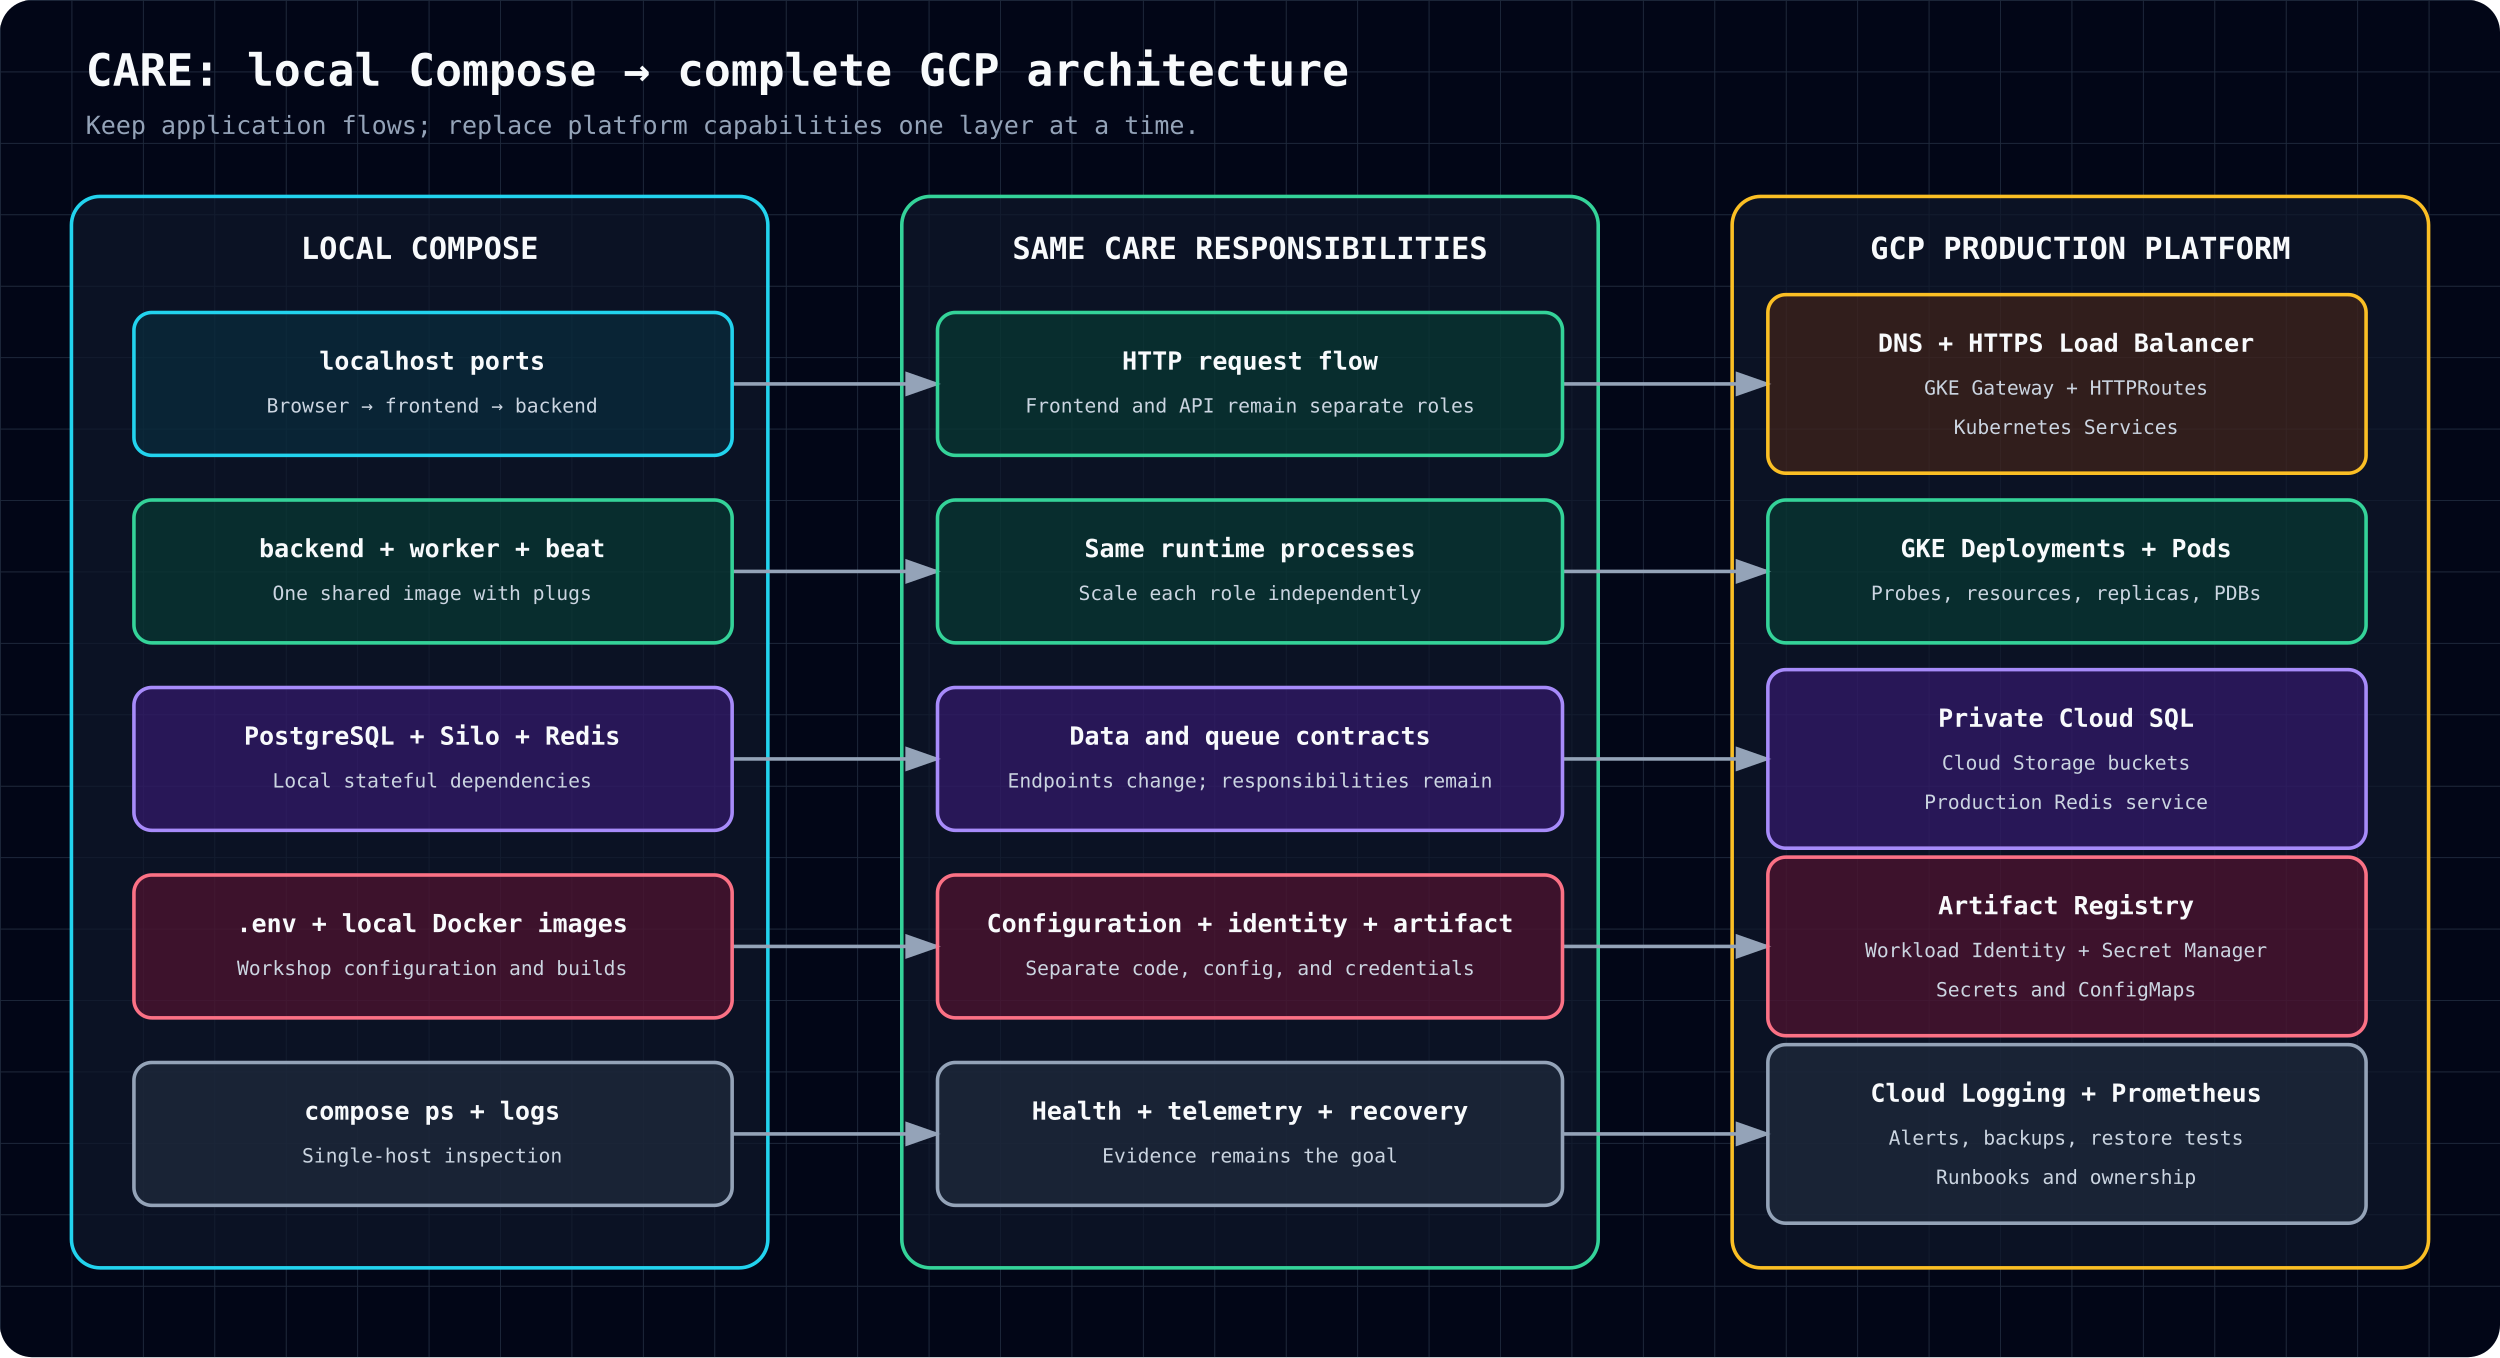
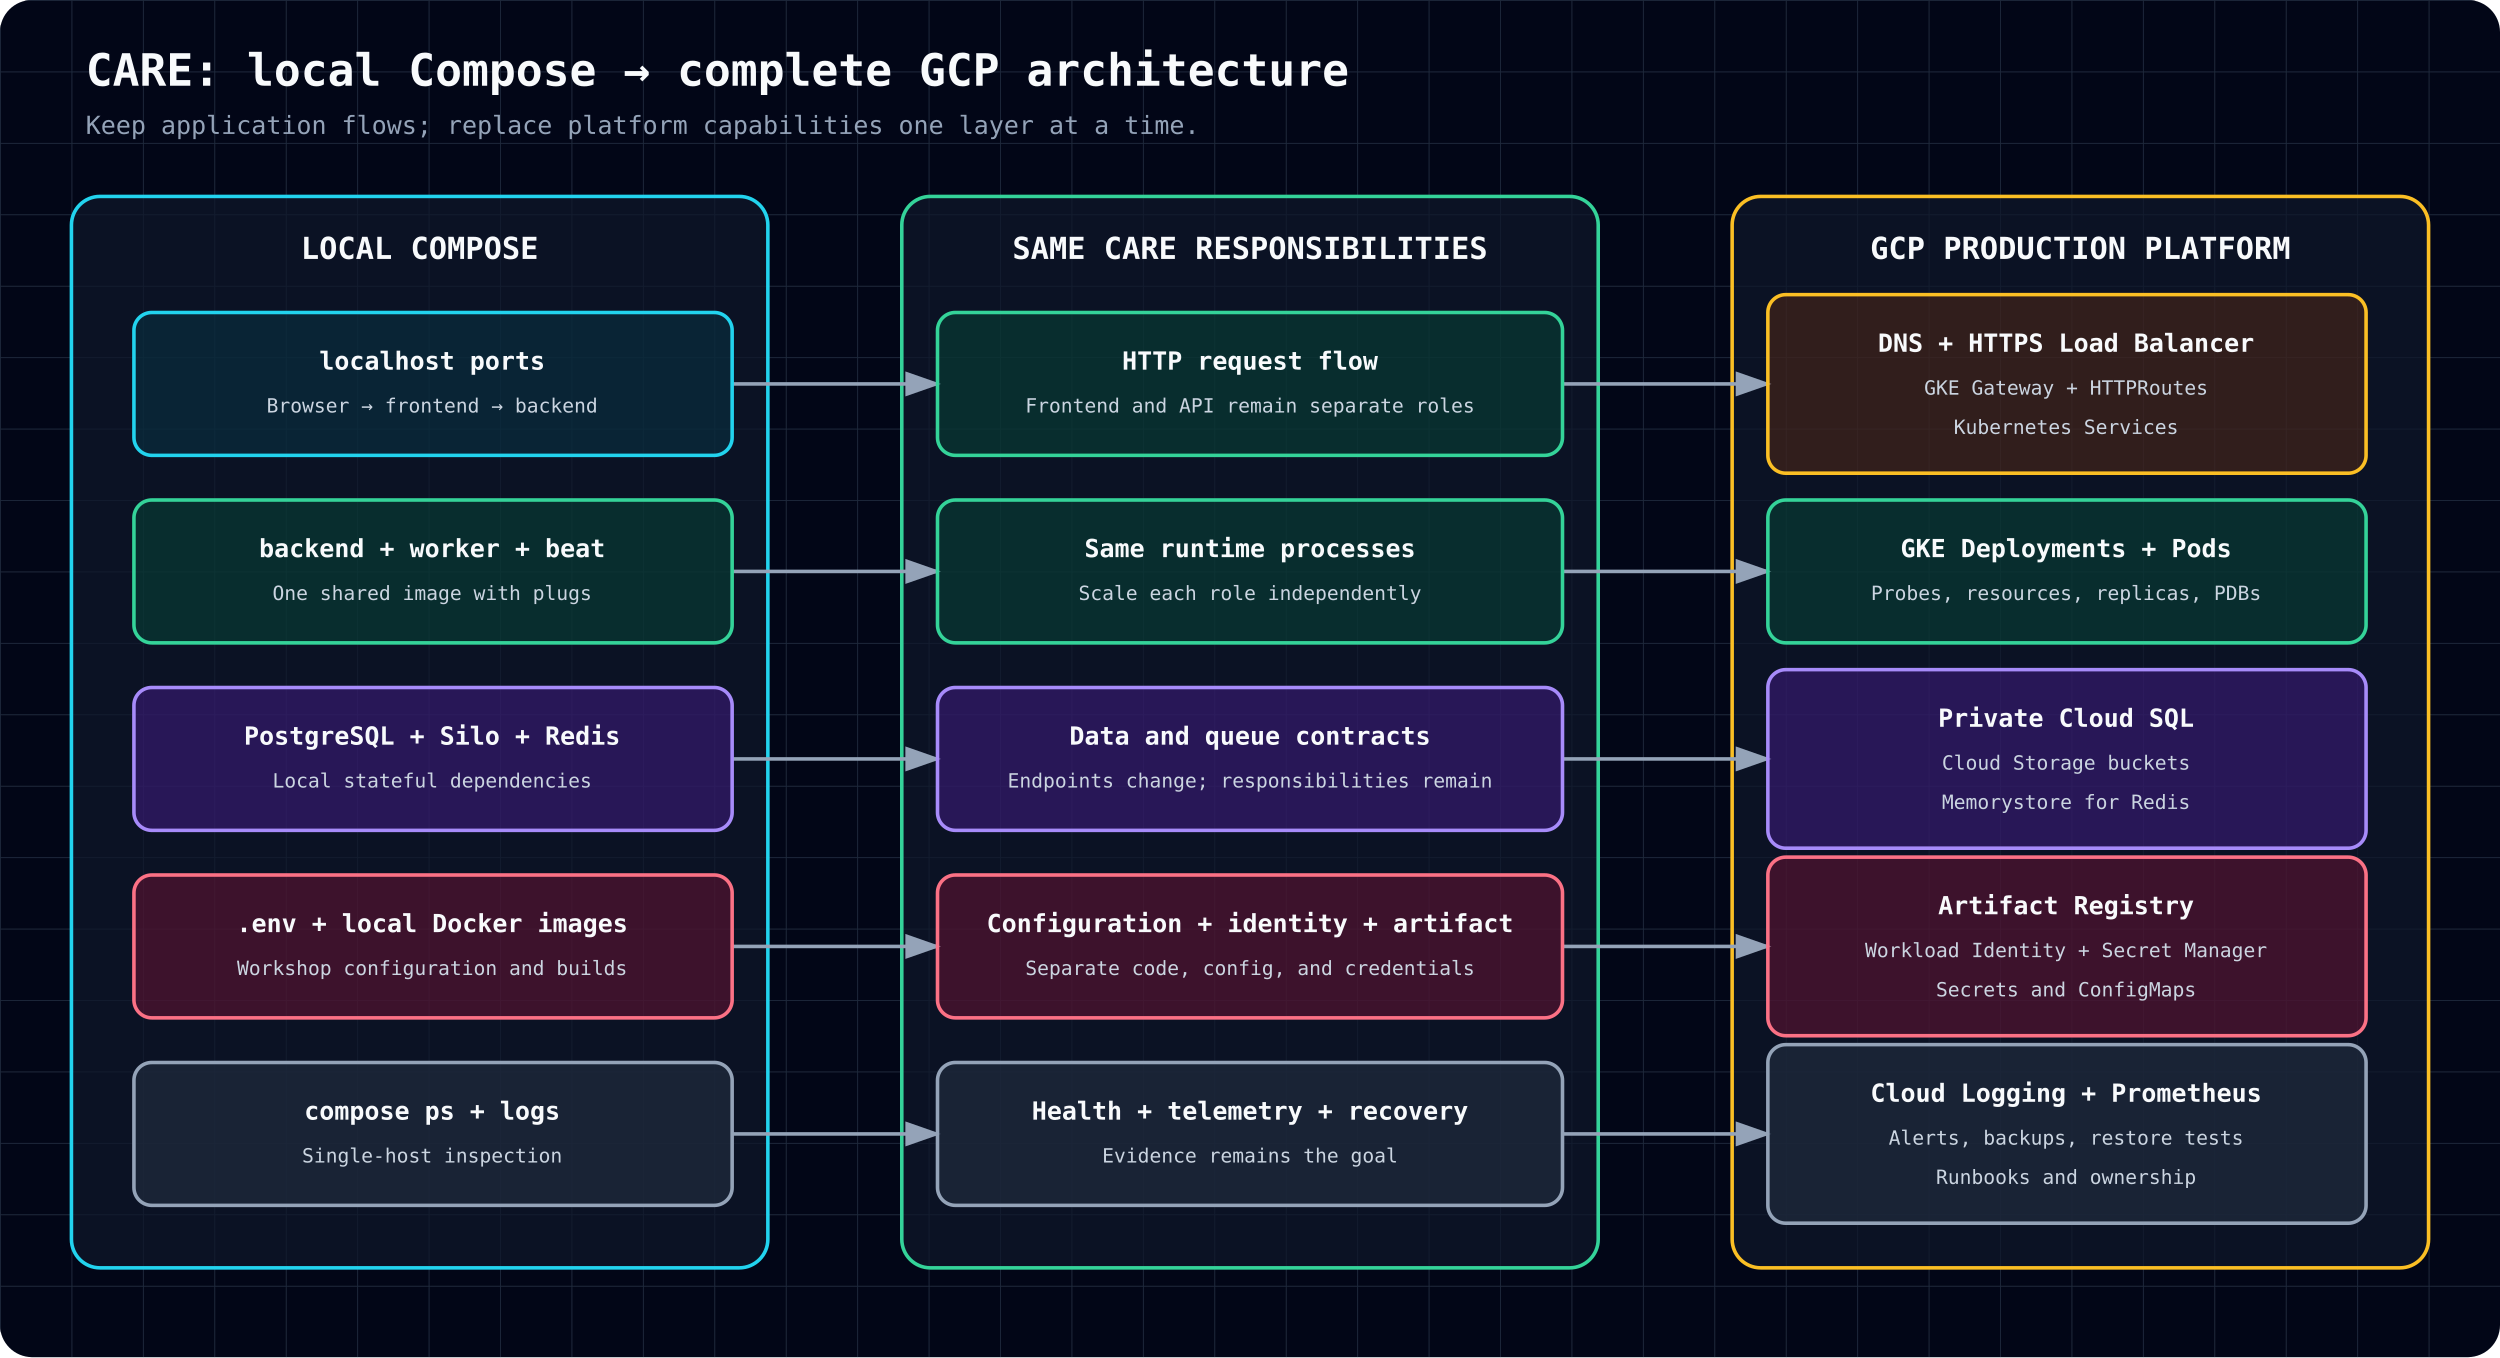
<svg xmlns="http://www.w3.org/2000/svg" width="1400" height="760" viewBox="0 0 1400 760" role="img" aria-labelledby="title desc">
  <defs>
    <pattern id="grid" width="40" height="40" patternUnits="userSpaceOnUse">
      <path d="M40 0H0V40" fill="none" stroke="#1e293b" />
    </pattern>
    <marker id="arrow" markerWidth="10" markerHeight="7" refX="9" refY="3.5" orient="auto">
      <polygon points="0 0,10 3.5,0 7" fill="#94a3b8" />
    </marker>
    <style>
      .title{font:700 25px ui-monospace,SFMono-Regular,Menlo,monospace;fill:#f8fafc}.sub{font:14px ui-monospace,SFMono-Regular,Menlo,monospace;fill:#94a3b8}.head{font:700 17px ui-monospace,SFMono-Regular,Menlo,monospace;fill:#f8fafc;text-anchor:middle}.name{font:700 14px ui-monospace,SFMono-Regular,Menlo,monospace;fill:#f8fafc;text-anchor:middle}.detail{font:11px ui-monospace,SFMono-Regular,Menlo,monospace;fill:#cbd5e1;text-anchor:middle}.arrow{fill:none;stroke:#94a3b8;stroke-width:2;marker-end:url(#arrow)}
    </style>
  </defs>
  <rect width="1400" height="760" rx="18" fill="#020617" />
  <rect width="1400" height="760" rx="18" fill="url(#grid)" />
  <text x="48" y="48" class="title">CARE: local Compose → complete GCP architecture</text>
  <text x="48" y="75" class="sub">Keep application flows; replace platform capabilities one layer at a time.</text>
  <rect x="40" y="110" width="390" height="600" rx="16" fill="rgba(15,23,42,.7)" stroke="#22d3ee" stroke-width="2" />
  <text x="235" y="145" class="head">LOCAL COMPOSE</text>
  <rect x="505" y="110" width="390" height="600" rx="16" fill="rgba(15,23,42,.7)" stroke="#34d399" stroke-width="2" />
  <text x="700" y="145" class="head">SAME CARE RESPONSIBILITIES</text>
  <rect x="970" y="110" width="390" height="600" rx="16" fill="rgba(15,23,42,.7)" stroke="#fbbf24" stroke-width="2" />
  <text x="1165" y="145" class="head">GCP PRODUCTION PLATFORM</text>
  <path class="arrow" d="M410 215H525" />
  <path class="arrow" d="M875 215H990" />
  <path class="arrow" d="M410 320H525" />
  <path class="arrow" d="M875 320H990" />
  <path class="arrow" d="M410 425H525" />
  <path class="arrow" d="M875 425H990" />
  <path class="arrow" d="M410 530H525" />
  <path class="arrow" d="M875 530H990" />
  <path class="arrow" d="M410 635H525" />
  <path class="arrow" d="M875 635H990" />
  <rect x="75" y="175" width="335" height="80" rx="10" fill="rgba(8,51,68,.55)" stroke="#22d3ee" stroke-width="2" />
  <text x="242" y="207" class="name">localhost ports</text>
  <text x="242" y="231" class="detail">Browser → frontend → backend</text>
  <rect x="525" y="175" width="350" height="80" rx="10" fill="rgba(6,78,59,.45)" stroke="#34d399" stroke-width="2" />
  <text x="700" y="207" class="name">HTTP request flow</text>
  <text x="700" y="231" class="detail">Frontend and API remain separate roles</text>
  <rect x="990" y="165" width="335" height="100" rx="10" fill="rgba(120,53,15,.35)" stroke="#fbbf24" stroke-width="2" />
  <text x="1157" y="197" class="name">DNS + HTTPS Load Balancer</text>
  <text x="1157" y="221" class="detail">GKE Gateway + HTTPRoutes</text>
  <text x="1157" y="243" class="detail">Kubernetes Services</text>
  <rect x="75" y="280" width="335" height="80" rx="10" fill="rgba(6,78,59,.45)" stroke="#34d399" stroke-width="2" />
  <text x="242" y="312" class="name">backend + worker + beat</text>
  <text x="242" y="336" class="detail">One shared image with plugs</text>
  <rect x="525" y="280" width="350" height="80" rx="10" fill="rgba(6,78,59,.45)" stroke="#34d399" stroke-width="2" />
  <text x="700" y="312" class="name">Same runtime processes</text>
  <text x="700" y="336" class="detail">Scale each role independently</text>
  <rect x="990" y="280" width="335" height="80" rx="10" fill="rgba(6,78,59,.45)" stroke="#34d399" stroke-width="2" />
  <text x="1157" y="312" class="name">GKE Deployments + Pods</text>
  <text x="1157" y="336" class="detail">Probes, resources, replicas, PDBs</text>
  <rect x="75" y="385" width="335" height="80" rx="10" fill="rgba(76,29,149,.45)" stroke="#a78bfa" stroke-width="2" />
  <text x="242" y="417" class="name">PostgreSQL + Silo + Redis</text>
  <text x="242" y="441" class="detail">Local stateful dependencies</text>
  <rect x="525" y="385" width="350" height="80" rx="10" fill="rgba(76,29,149,.45)" stroke="#a78bfa" stroke-width="2" />
  <text x="700" y="417" class="name">Data and queue contracts</text>
  <text x="700" y="441" class="detail">Endpoints change; responsibilities remain</text>
  <rect x="990" y="375" width="335" height="100" rx="10" fill="rgba(76,29,149,.45)" stroke="#a78bfa" stroke-width="2" />
  <text x="1157" y="407" class="name">Private Cloud SQL</text>
  <text x="1157" y="431" class="detail">Cloud Storage buckets</text>
-   <text x="1157" y="453" class="detail">Production Redis service</text>
+   <text x="1157" y="453" class="detail">Memorystore for Redis</text>
  <rect x="75" y="490" width="335" height="80" rx="10" fill="rgba(136,19,55,.4)" stroke="#fb7185" stroke-width="2" />
  <text x="242" y="522" class="name">.env + local Docker images</text>
  <text x="242" y="546" class="detail">Workshop configuration and builds</text>
  <rect x="525" y="490" width="350" height="80" rx="10" fill="rgba(136,19,55,.4)" stroke="#fb7185" stroke-width="2" />
  <text x="700" y="522" class="name">Configuration + identity + artifact</text>
  <text x="700" y="546" class="detail">Separate code, config, and credentials</text>
  <rect x="990" y="480" width="335" height="100" rx="10" fill="rgba(136,19,55,.4)" stroke="#fb7185" stroke-width="2" />
  <text x="1157" y="512" class="name">Artifact Registry</text>
  <text x="1157" y="536" class="detail">Workload Identity + Secret Manager</text>
  <text x="1157" y="558" class="detail">Secrets and ConfigMaps</text>
  <rect x="75" y="595" width="335" height="80" rx="10" fill="rgba(30,41,59,.75)" stroke="#94a3b8" stroke-width="2" />
  <text x="242" y="627" class="name">compose ps + logs</text>
  <text x="242" y="651" class="detail">Single-host inspection</text>
  <rect x="525" y="595" width="350" height="80" rx="10" fill="rgba(30,41,59,.75)" stroke="#94a3b8" stroke-width="2" />
  <text x="700" y="627" class="name">Health + telemetry + recovery</text>
  <text x="700" y="651" class="detail">Evidence remains the goal</text>
  <rect x="990" y="585" width="335" height="100" rx="10" fill="rgba(30,41,59,.75)" stroke="#94a3b8" stroke-width="2" />
  <text x="1157" y="617" class="name">Cloud Logging + Prometheus</text>
  <text x="1157" y="641" class="detail">Alerts, backups, restore tests</text>
  <text x="1157" y="663" class="detail">Runbooks and ownership</text>
</svg>
